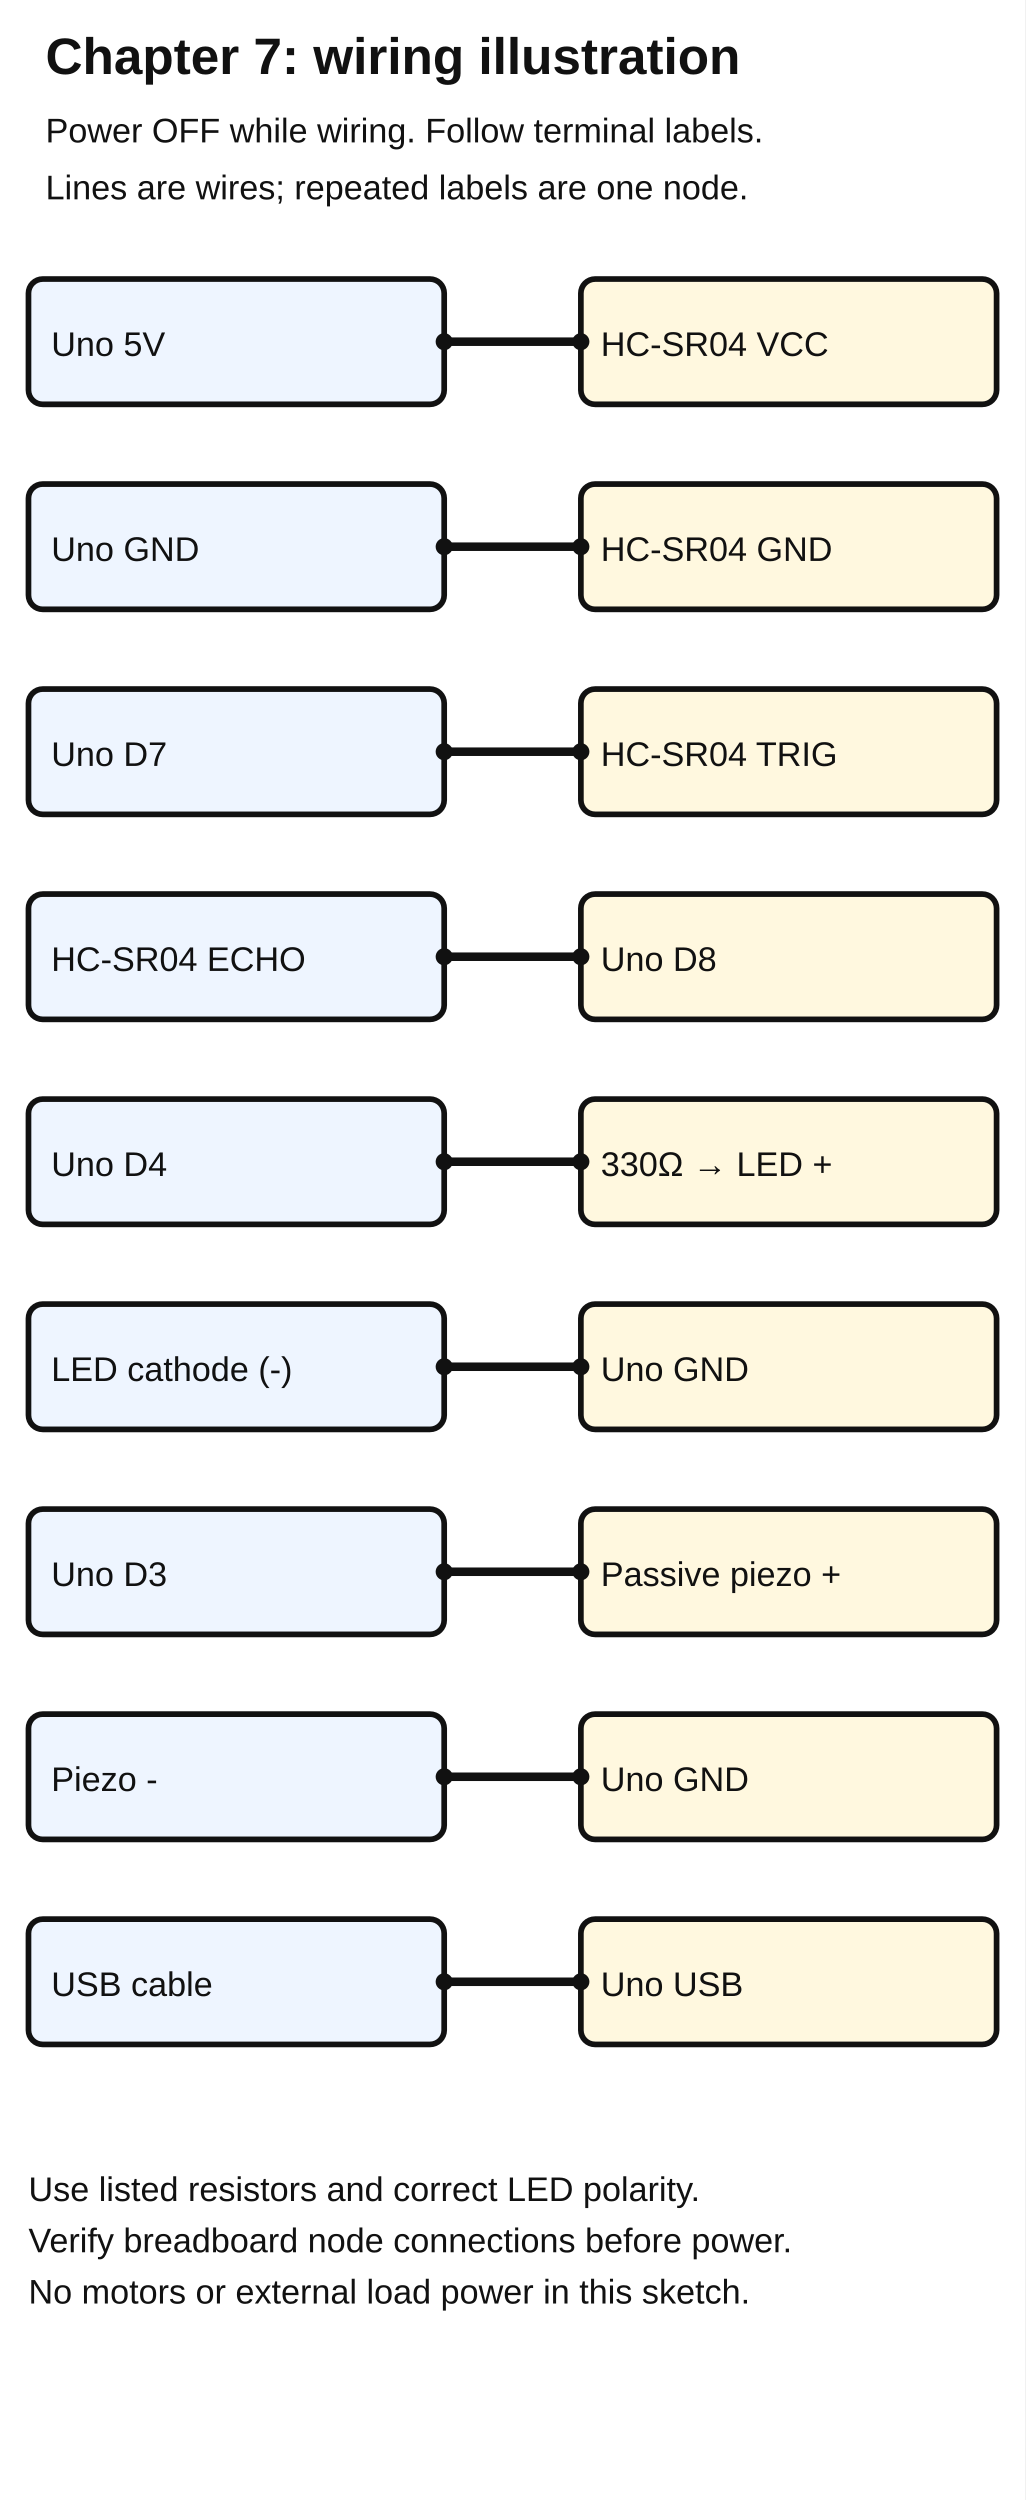
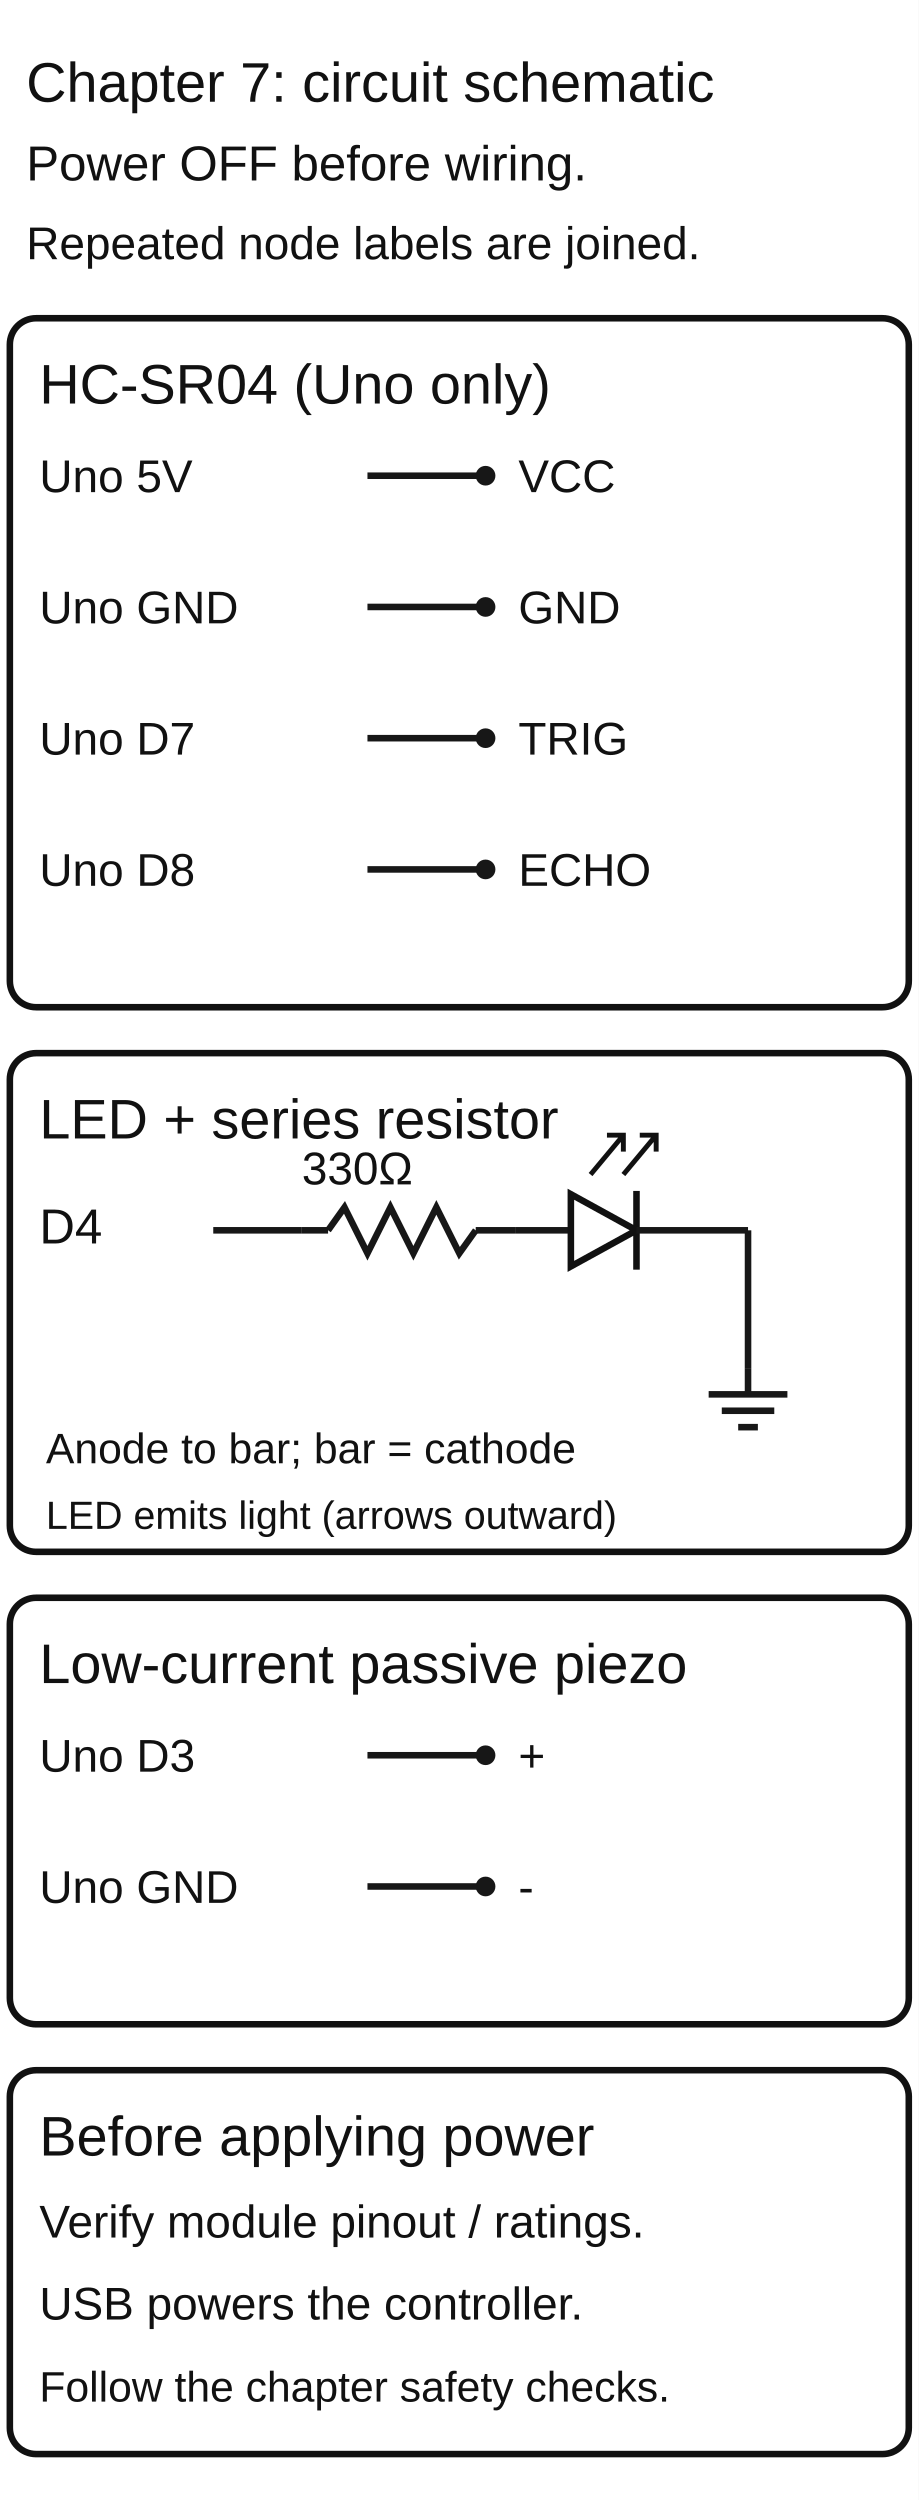
- <svg xmlns="http://www.w3.org/2000/svg" viewBox="0 0 360 878" width="360" height="878">
-   <rect width="360" height="878" fill="white" />
-   <style>text{font-family:Arial,sans-serif;font-size:12px;fill:#111}.head{font-size:18px;font-weight:bold}</style>
-   <text x="16" y="26" class="head">Chapter 7: wiring illustration</text>
-   <text x="16" y="50">Power OFF while wiring. Follow terminal labels.</text>
-   <text x="16" y="70">Lines are wires; repeated labels are one node.</text>
-   <rect x="10" y="98" width="146" height="44" rx="5" fill="#eef5ff" stroke="#111" stroke-width="2" />
-   <rect x="204" y="98" width="146" height="44" rx="5" fill="#fff8df" stroke="#111" stroke-width="2" />
-   <path d="M156 120 H204" stroke="#111" stroke-width="3" />
-   <circle cx="156" cy="120" r="3" fill="#111" />
-   <circle cx="204" cy="120" r="3" fill="#111" />
-   <text x="18" y="125">Uno 5V</text>
-   <text x="211" y="125">HC-SR04 VCC</text>
-   <rect x="10" y="170" width="146" height="44" rx="5" fill="#eef5ff" stroke="#111" stroke-width="2" />
-   <rect x="204" y="170" width="146" height="44" rx="5" fill="#fff8df" stroke="#111" stroke-width="2" />
-   <path d="M156 192 H204" stroke="#111" stroke-width="3" />
-   <circle cx="156" cy="192" r="3" fill="#111" />
-   <circle cx="204" cy="192" r="3" fill="#111" />
-   <text x="18" y="197">Uno GND</text>
-   <text x="211" y="197">HC-SR04 GND</text>
-   <rect x="10" y="242" width="146" height="44" rx="5" fill="#eef5ff" stroke="#111" stroke-width="2" />
-   <rect x="204" y="242" width="146" height="44" rx="5" fill="#fff8df" stroke="#111" stroke-width="2" />
-   <path d="M156 264 H204" stroke="#111" stroke-width="3" />
-   <circle cx="156" cy="264" r="3" fill="#111" />
-   <circle cx="204" cy="264" r="3" fill="#111" />
-   <text x="18" y="269">Uno D7</text>
-   <text x="211" y="269">HC-SR04 TRIG</text>
-   <rect x="10" y="314" width="146" height="44" rx="5" fill="#eef5ff" stroke="#111" stroke-width="2" />
-   <rect x="204" y="314" width="146" height="44" rx="5" fill="#fff8df" stroke="#111" stroke-width="2" />
-   <path d="M156 336 H204" stroke="#111" stroke-width="3" />
-   <circle cx="156" cy="336" r="3" fill="#111" />
-   <circle cx="204" cy="336" r="3" fill="#111" />
-   <text x="18" y="341">HC-SR04 ECHO</text>
-   <text x="211" y="341">Uno D8</text>
-   <rect x="10" y="386" width="146" height="44" rx="5" fill="#eef5ff" stroke="#111" stroke-width="2" />
-   <rect x="204" y="386" width="146" height="44" rx="5" fill="#fff8df" stroke="#111" stroke-width="2" />
-   <path d="M156 408 H204" stroke="#111" stroke-width="3" />
-   <circle cx="156" cy="408" r="3" fill="#111" />
-   <circle cx="204" cy="408" r="3" fill="#111" />
-   <text x="18" y="413">Uno D4</text>
-   <text x="211" y="413">330Ω → LED +</text>
-   <rect x="10" y="458" width="146" height="44" rx="5" fill="#eef5ff" stroke="#111" stroke-width="2" />
-   <rect x="204" y="458" width="146" height="44" rx="5" fill="#fff8df" stroke="#111" stroke-width="2" />
-   <path d="M156 480 H204" stroke="#111" stroke-width="3" />
-   <circle cx="156" cy="480" r="3" fill="#111" />
-   <circle cx="204" cy="480" r="3" fill="#111" />
-   <text x="18" y="485">LED cathode (-)</text>
-   <text x="211" y="485">Uno GND</text>
-   <rect x="10" y="530" width="146" height="44" rx="5" fill="#eef5ff" stroke="#111" stroke-width="2" />
-   <rect x="204" y="530" width="146" height="44" rx="5" fill="#fff8df" stroke="#111" stroke-width="2" />
-   <path d="M156 552 H204" stroke="#111" stroke-width="3" />
-   <circle cx="156" cy="552" r="3" fill="#111" />
-   <circle cx="204" cy="552" r="3" fill="#111" />
-   <text x="18" y="557">Uno D3</text>
-   <text x="211" y="557">Passive piezo +</text>
-   <rect x="10" y="602" width="146" height="44" rx="5" fill="#eef5ff" stroke="#111" stroke-width="2" />
-   <rect x="204" y="602" width="146" height="44" rx="5" fill="#fff8df" stroke="#111" stroke-width="2" />
-   <path d="M156 624 H204" stroke="#111" stroke-width="3" />
-   <circle cx="156" cy="624" r="3" fill="#111" />
-   <circle cx="204" cy="624" r="3" fill="#111" />
-   <text x="18" y="629">Piezo -</text>
-   <text x="211" y="629">Uno GND</text>
-   <rect x="10" y="674" width="146" height="44" rx="5" fill="#eef5ff" stroke="#111" stroke-width="2" />
-   <rect x="204" y="674" width="146" height="44" rx="5" fill="#fff8df" stroke="#111" stroke-width="2" />
-   <path d="M156 696 H204" stroke="#111" stroke-width="3" />
-   <circle cx="156" cy="696" r="3" fill="#111" />
-   <circle cx="204" cy="696" r="3" fill="#111" />
-   <text x="18" y="701">USB cable</text>
-   <text x="211" y="701">Uno USB</text>
-   <text x="10" y="773">Use listed resistors and correct LED polarity.</text>
-   <text x="10" y="791">Verify breadboard node connections before power.</text>
-   <text x="10" y="809">No motors or external load power in this sketch.</text>
+ <svg xmlns="http://www.w3.org/2000/svg" viewBox="0 0 280 762" width="280" height="762">
+   <rect width="280" height="762" fill="white" />
+   <g font-family="Arial,sans-serif" fill="#111">
+     <text x="8" y="31" font-size="17">Chapter 7: circuit schematic</text>
+     <text x="8" y="55" font-size="15">Power OFF before wiring.</text>
+     <text x="8" y="79" font-size="14">Repeated node labels are joined.</text>
+     <rect x="3" y="97" width="274" height="210" rx="8" fill="white" stroke="#111" stroke-width="2" />
+     <text x="12" y="123" font-size="17">HC-SR04 (Uno only)</text>
+     <text x="12" y="150" font-size="14">Uno 5V</text>
+     <path d="M112,145 L148,145" fill="none" stroke="#171717" stroke-width="2" />
+     <circle cx="148" cy="145" r="3" fill="#171717" />
+     <text x="158" y="150" font-size="14">VCC</text>
+     <text x="12" y="190" font-size="14">Uno GND</text>
+     <path d="M112,185 L148,185" fill="none" stroke="#171717" stroke-width="2" />
+     <circle cx="148" cy="185" r="3" fill="#171717" />
+     <text x="158" y="190" font-size="14">GND</text>
+     <text x="12" y="230" font-size="14">Uno D7</text>
+     <path d="M112,225 L148,225" fill="none" stroke="#171717" stroke-width="2" />
+     <circle cx="148" cy="225" r="3" fill="#171717" />
+     <text x="158" y="230" font-size="14">TRIG</text>
+     <text x="12" y="270" font-size="14">Uno D8</text>
+     <path d="M112,265 L148,265" fill="none" stroke="#171717" stroke-width="2" />
+     <circle cx="148" cy="265" r="3" fill="#171717" />
+     <text x="158" y="270" font-size="14">ECHO</text>
+     <rect x="3" y="321" width="274" height="152" rx="8" fill="white" stroke="#111" stroke-width="2" />
+     <text x="12" y="347" font-size="17">LED + series resistor</text>
+     <text x="12" y="379" font-size="15">D4</text>
+     <path d="M65,375 L92,375" fill="none" stroke="#171717" stroke-width="2" />
+     <path d="M92,375 L100,375" fill="none" stroke="#171717" stroke-width="2" />
+     <path d="M100,375 l5,-7 7,14 7,-14 7,14 7,-14 7,14 5,-7" fill="none" stroke="#171717" stroke-width="2" />
+     <path d="M145,375 L157,375" fill="none" stroke="#171717" stroke-width="2" />
+     <text x="92" y="361" font-size="14">330Ω</text>
+     <path d="M157,375 L174,375" fill="none" stroke="#171717" stroke-width="2" />
+     <path d="M174,364 L174,386 L194,375 Z M194,363 V387" fill="none" stroke="#111" stroke-width="2" />
+     <path d="M194,375 L228,375" fill="none" stroke="#171717" stroke-width="2" />
+     <path d="M228,375 L228,417" fill="none" stroke="#171717" stroke-width="2" />
+     <path d="M228,417 L228,425" fill="none" stroke="#171717" stroke-width="2" />
+     <path d="M216,425 L240,425" fill="none" stroke="#171717" stroke-width="2" />
+     <path d="M220,430 L236,430" fill="none" stroke="#171717" stroke-width="2" />
+     <path d="M225,435 L231,435" fill="none" stroke="#171717" stroke-width="2" />
+     <path d="M180,358 l10,-12 m-5,0 h5 v5 M190,358 l10,-12 m-5,0 h5 v5" fill="none" stroke="#111" stroke-width="1.5" />
+     <text x="14" y="446" font-size="13">Anode to bar; bar = cathode</text>
+     <text x="14" y="466" font-size="12">LED emits light (arrows outward)</text>
+     <rect x="3" y="487" width="274" height="130" rx="8" fill="white" stroke="#111" stroke-width="2" />
+     <text x="12" y="513" font-size="17">Low-current passive piezo</text>
+     <text x="12" y="540" font-size="14">Uno D3</text>
+     <path d="M112,535 L148,535" fill="none" stroke="#171717" stroke-width="2" />
+     <circle cx="148" cy="535" r="3" fill="#171717" />
+     <text x="158" y="540" font-size="14">+</text>
+     <text x="12" y="580" font-size="14">Uno GND</text>
+     <path d="M112,575 L148,575" fill="none" stroke="#171717" stroke-width="2" />
+     <circle cx="148" cy="575" r="3" fill="#171717" />
+     <text x="158" y="580" font-size="14">-</text>
+     <rect x="3" y="631" width="274" height="117" rx="8" fill="white" stroke="#111" stroke-width="2" />
+     <text x="12" y="657" font-size="17">Before applying power</text>
+     <text x="12" y="682" font-size="14">Verify module pinout / ratings.</text>
+     <text x="12" y="707" font-size="14">USB powers the controller.</text>
+     <text x="12" y="732" font-size="13">Follow the chapter safety checks.</text>
+   </g>
</svg>
